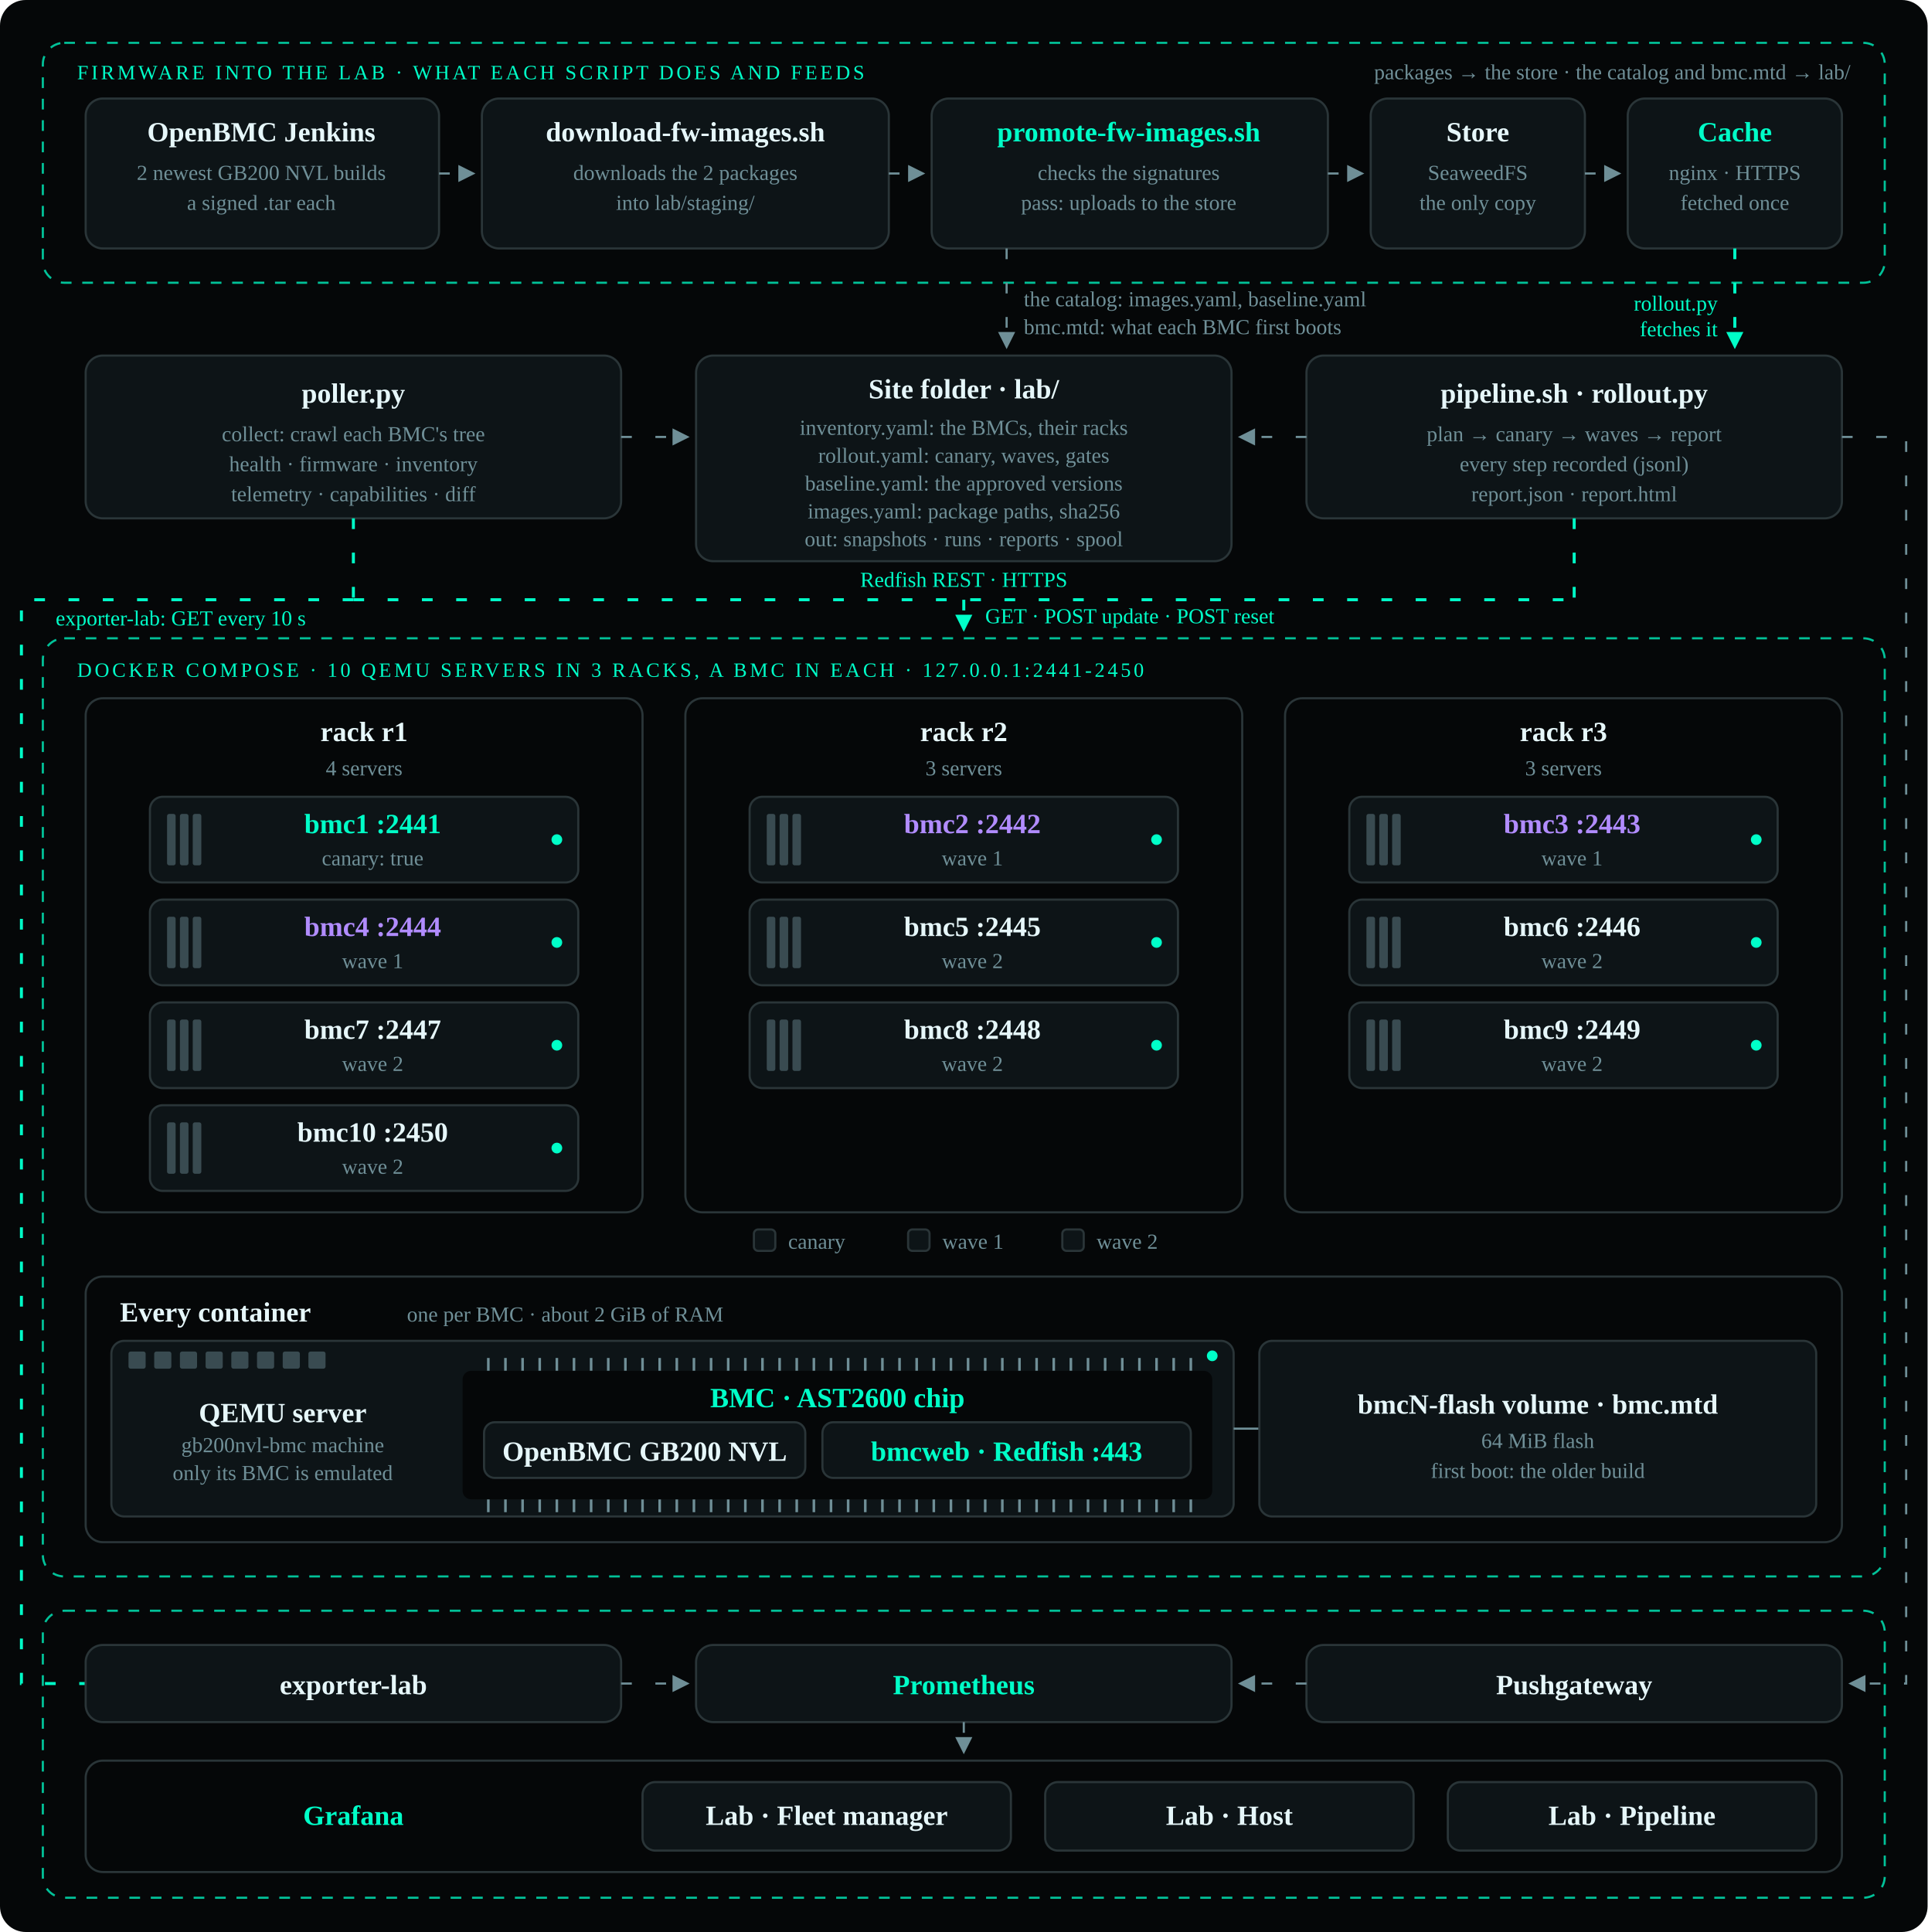
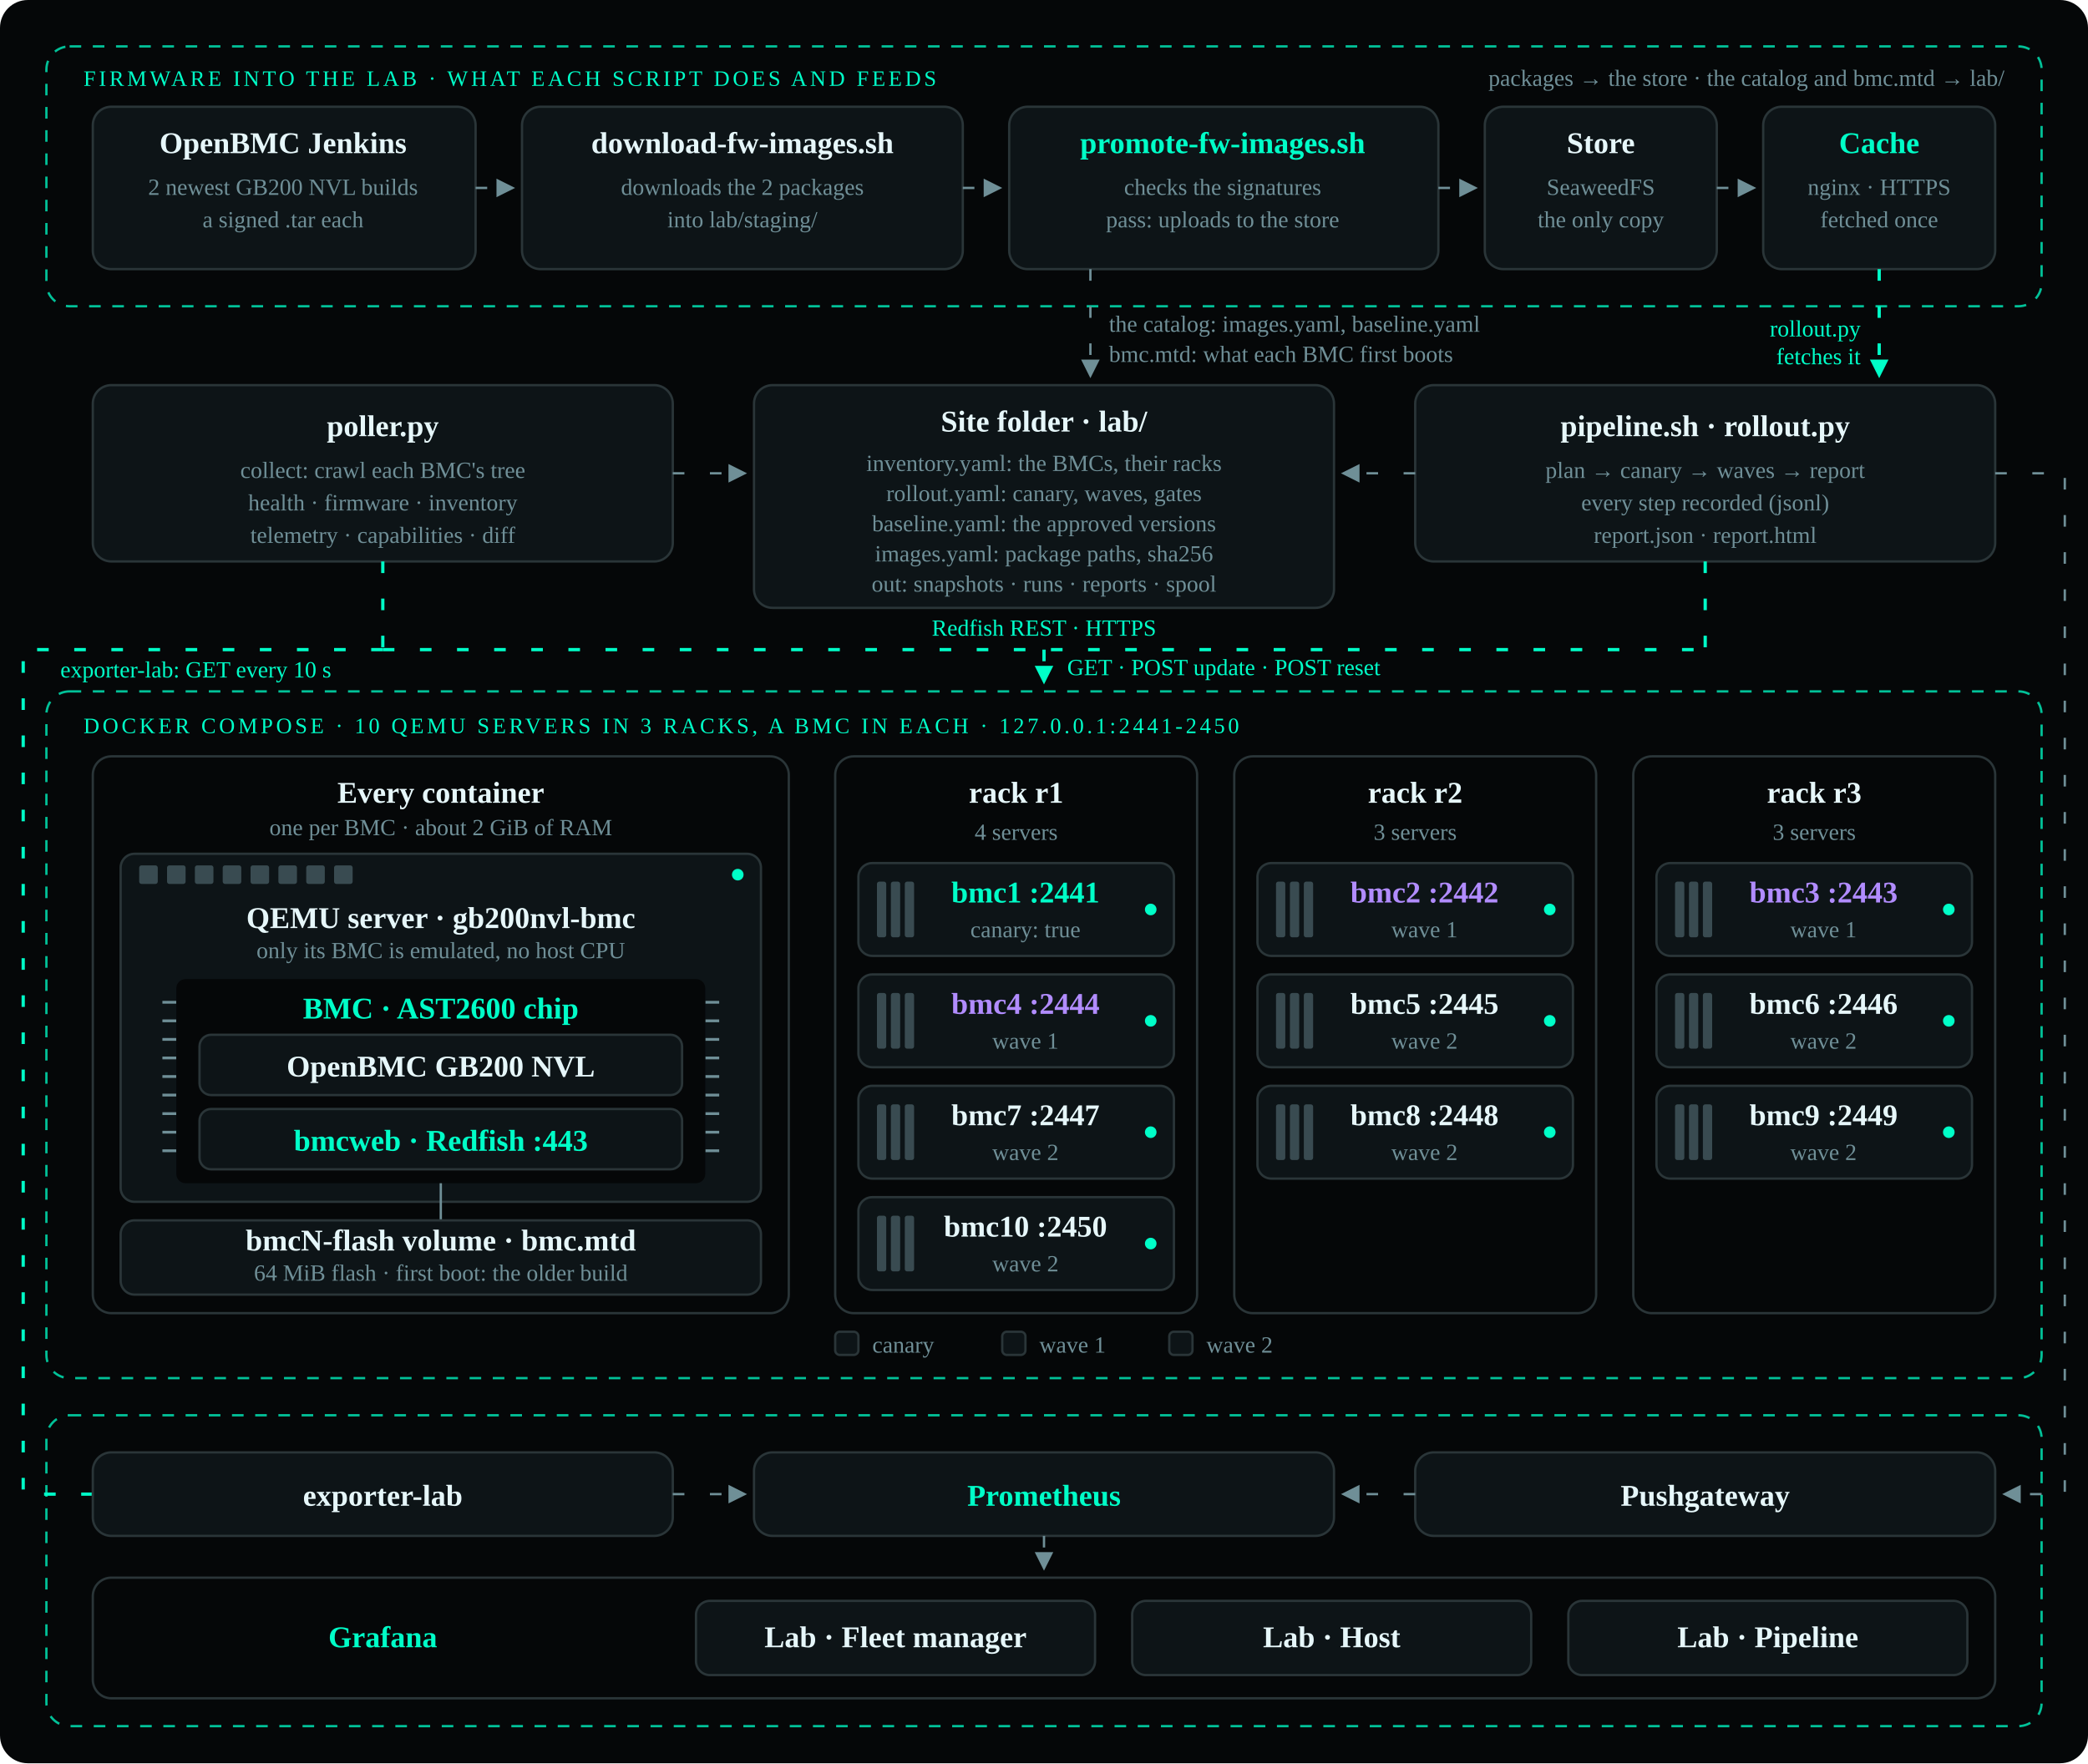
- <svg xmlns="http://www.w3.org/2000/svg" viewBox="0 0 900 902" role="img" aria-label="The lab: ten emulated BMCs in three racks, where the rollout really updates firmware, and the observability stack that watches them. lab/rollout.yaml plans a canary of one BMC, bmc1, marked canary: true; wave 1 of three, bmc2 to bmc4, strict; wave 2 of the other six; at most two BMCs of a rack in a wave, a halt over 10% failed, a 60 second soak, ten at once. poller.py and pipeline.sh with rollout.py share the lab/ folder: the inventory of ten writable BMCs, the policy, the baseline and the image catalog, and the snapshots, run records and reports. They speak Redfish over HTTPS: reads, updates and resets. The firmware's way in: OpenBMC's Jenkins builds each version as a signed .tar package. lab/download-fw-images.sh downloads the two newest into lab/staging/. lab/promote-fw-images.sh, the ingest gate, checks each one's signatures against the pinned key; only a package that passes is uploaded into the store, a SeaweedFS bucket that keeps the only copy, and its download deleted; it writes into lab/ the catalog images.yaml and the baseline, never the packages, and takes the older build's image-bmc out as bmc.mtd, which each BMC's flash volume starts from. The cache, nginx over HTTPS, fetches each package from the store once. rollout.py fetches a package from the cache into lab/spool/, its own copy, checks its sha256 against the catalog and pushes that copy to the BMC, which writes it into its flash. Docker Compose runs one container per BMC on 127.0.0.1 ports 2441 to 2450. In each, QEMU's gb200nvl-bmc machine stands in for the server, emulating only its BMC, an AST2600 chip, which runs OpenBMC's GB200 NVL firmware and bmcweb serving Redfish on port 443, from a 64 MiB flash volume kept across restarts. They boot in batches of four, each once the batch before is healthy, and a BMC whose boot comes up degraded boots again. At start-up, the two scripts fetch the two newest GB200 NVL builds from OpenBMC's Jenkins and check their signatures; the lab boots the older and approves the newer. The observability stack runs in Docker Compose, every service on 127.0.0.1: exporter-lab, poller.py exporter, reads the ten BMCs over Redfish every 10 seconds; rollout.py run pushes every event of a run to the Pushgateway; Prometheus scrapes both; Grafana shows them in a Lab folder, Lab · Fleet manager, Lab · Host and Lab · Pipeline, next to a Prod folder.">
+ <svg xmlns="http://www.w3.org/2000/svg" viewBox="0 0 900 760" role="img" aria-label="The lab: ten emulated BMCs in three racks, where the rollout really updates firmware, and the observability stack that watches them. lab/rollout.yaml plans a canary of one BMC, bmc1, marked canary: true; wave 1 of three, bmc2 to bmc4, strict; wave 2 of the other six; at most two BMCs of a rack in a wave, a halt over 10% failed, a 60 second soak, ten at once. poller.py and pipeline.sh with rollout.py share the lab/ folder: the inventory of ten writable BMCs, the policy, the baseline and the image catalog, and the snapshots, run records and reports. They speak Redfish over HTTPS: reads, updates and resets. The firmware's way in: OpenBMC's Jenkins builds each version as a signed .tar package. lab/download-fw-images.sh downloads the two newest into lab/staging/. lab/promote-fw-images.sh, the ingest gate, checks each one's signatures against the pinned key; only a package that passes is uploaded into the store, a SeaweedFS bucket that keeps the only copy, and its download deleted; it writes into lab/ the catalog images.yaml and the baseline, never the packages, and takes the older build's image-bmc out as bmc.mtd, which each BMC's flash volume starts from. The cache, nginx over HTTPS, fetches each package from the store once. rollout.py fetches a package from the cache into lab/spool/, its own copy, checks its sha256 against the catalog and pushes that copy to the BMC, which writes it into its flash. Docker Compose runs one container per BMC on 127.0.0.1 ports 2441 to 2450. In each, QEMU's gb200nvl-bmc machine stands in for the server, emulating only its BMC, an AST2600 chip, which runs OpenBMC's GB200 NVL firmware and bmcweb serving Redfish on port 443, from a 64 MiB flash volume kept across restarts. They boot in batches of four, each once the batch before is healthy, and a BMC whose boot comes up degraded boots again. At start-up, the two scripts fetch the two newest GB200 NVL builds from OpenBMC's Jenkins and check their signatures; the lab boots the older and approves the newer. The observability stack runs in Docker Compose, every service on 127.0.0.1: exporter-lab, poller.py exporter, reads the ten BMCs over Redfish every 10 seconds; rollout.py run pushes every event of a run to the Pushgateway; Prometheus scrapes both; Grafana shows them in a Lab folder, Lab · Fleet manager, Lab · Host and Lab · Pipeline, next to a Prod folder.">
  <style>
    .rfl text { font-family: var(--mono, monospace); }
    .rfl .bg { fill: var(--bg-deep, #050708); }
    .rfl .box { fill: var(--surface, #0d1417); stroke: var(--line, #2a3538); }
    .rfl .grp { fill: none; stroke: var(--line, #2a3538); }
    .rfl .name { fill: var(--fg, #e6f7fa); font-size: 13px; font-weight: 600; }
    .rfl .sub { fill: var(--dim, #6f8f97); font-size: 10px; }
    .rfl .band { fill: var(--dim, #6f8f97); font-size: 9.5px; letter-spacing: .14em; }
    .rfl .lbl { fill: var(--dim, #6f8f97); font-size: 10px; }
    .rfl .hi { fill: var(--teal, #00ffc8); }
    .rfl .wire { fill: none; stroke: var(--dim, #6f8f97); stroke-width: 1; }
    .rfl .wire-hi { fill: none; stroke: var(--teal, #00ffc8); stroke-width: 1.4; }
    .rfl .cut { fill: none; stroke: var(--teal, #00ffc8); stroke-width: 1; stroke-dasharray: 5 5; opacity: .75; }
    /* which wave a BMC is in: the same colours as the canary and wave 1 in rollout.svg */
    .rfl .canary .box { stroke: color-mix(in srgb, var(--teal, #00ffc8) 60%, transparent); }
    .rfl .canary .name { fill: var(--teal, #00ffc8); }
    .rfl .w1 .box { stroke: color-mix(in srgb, var(--violet, #b18cff) 60%, transparent); }
    .rfl .w1 .name { fill: var(--violet, #b18cff); }
    /* a QEMU server: drive bays and a power LED on its front, the BMC chip inside with its pins */
    .rfl .bay { fill: var(--dim, #6f8f97); opacity: .45; }
    .rfl .led { fill: var(--teal, #00ffc8); }
    .rfl .chip { fill: var(--bg-deep, #050708); stroke: color-mix(in srgb, var(--teal, #00ffc8) 55%, transparent); }
    .rfl .pins { fill: none; stroke: var(--dim, #6f8f97); stroke-width: 1.2; }
    /* motion: dashes run the way a wire points, the BMCs' LEDs pulse, the rollout takes canary, wave 1, wave 2 in turn */
    @keyframes rfl-flow { to { stroke-dashoffset: -32; } }
    @keyframes rfl-blink { 50% { opacity: .3; } }
    @keyframes rfl-wave { 0%, 28%, 100% { stroke-width: 1; } 8%, 20% { stroke-width: 2.6; } }
    .rfl .flow { stroke-dasharray: 5 11; animation: rfl-flow 1.6s linear infinite; }
    .rfl .led { animation: rfl-blink 2.4s ease-in-out infinite; }
    .rfl .canary .box { animation: rfl-wave 6s infinite; }
    .rfl .w1 .box { animation: rfl-wave 6s 2s infinite; }
    .rfl .srv .box { animation: rfl-wave 6s 4s infinite; }
    @media (prefers-reduced-motion: reduce) {
      .rfl .flow, .rfl .led, .rfl .box { animation: none; }
      .rfl .flow { stroke-dasharray: none; }
    }
  </style>
  <defs>
    <marker id="rfl-dim" viewBox="0 0 8 8" refX="7" refY="4" markerWidth="8" markerHeight="8" markerUnits="userSpaceOnUse" orient="auto">
      <path d="M0 0 8 4 0 8z" style="fill: var(--dim, #6f8f97)" />
    </marker>
    <marker id="rfl-teal" viewBox="0 0 8 8" refX="7" refY="4" markerWidth="8" markerHeight="8" markerUnits="userSpaceOnUse" orient="auto">
      <path d="M0 0 8 4 0 8z" style="fill: var(--teal, #00ffc8)" />
    </marker>
  </defs>
  <g class="rfl">
-     <rect class="bg" x="0" y="0" width="900" height="902" rx="12" />
+     <rect class="bg" x="0" y="0" width="900" height="760" rx="12" />
    <g transform="translate(0 -60)">
      <rect class="cut" x="20" y="80" width="860" height="112" rx="10" />
      <text class="band hi" x="36" y="97">FIRMWARE INTO THE LAB · WHAT EACH SCRIPT DOES AND FEEDS</text>
      <text class="lbl" x="864" y="97" text-anchor="end">packages → the store · the catalog and bmc.mtd → lab/</text>
      <rect class="box" x="40" y="106" width="165" height="70" rx="8" />
      <text class="name" x="122" y="126" text-anchor="middle">OpenBMC Jenkins</text>
      <text class="sub" x="122" y="144" text-anchor="middle">2 newest GB200 NVL builds</text>
      <text class="sub" x="122" y="158" text-anchor="middle">a signed .tar each</text>
      <rect class="box" x="225" y="106" width="190" height="70" rx="8" />
      <text class="name" x="320" y="126" text-anchor="middle">download-fw-images.sh</text>
      <text class="sub" x="320" y="144" text-anchor="middle">downloads the 2 packages</text>
      <text class="sub" x="320" y="158" text-anchor="middle">into lab/staging/</text>
      <rect class="box" x="435" y="106" width="185" height="70" rx="8" />
      <text class="name hi" x="527" y="126" text-anchor="middle">promote-fw-images.sh</text>
      <text class="sub" x="527" y="144" text-anchor="middle">checks the signatures</text>
      <text class="sub" x="527" y="158" text-anchor="middle">pass: uploads to the store</text>
      <rect class="box" x="640" y="106" width="100" height="70" rx="8" />
      <text class="name" x="690" y="126" text-anchor="middle">Store</text>
      <text class="sub" x="690" y="144" text-anchor="middle">SeaweedFS</text>
      <text class="sub" x="690" y="158" text-anchor="middle">the only copy</text>
      <rect class="box" x="760" y="106" width="100" height="70" rx="8" />
      <text class="name hi" x="810" y="126" text-anchor="middle">Cache</text>
      <text class="sub" x="810" y="144" text-anchor="middle">nginx · HTTPS</text>
      <text class="sub" x="810" y="158" text-anchor="middle">fetched once</text>
      <path class="wire flow" d="M205 141H221" marker-end="url(#rfl-dim)" />
      <path class="wire flow" d="M415 141H431" marker-end="url(#rfl-dim)" />
      <path class="wire flow" d="M620 141H636" marker-end="url(#rfl-dim)" />
      <path class="wire flow" d="M740 141H756" marker-end="url(#rfl-dim)" />
      <path class="wire flow" d="M470 176V222" marker-end="url(#rfl-dim)" />
      <text class="lbl" x="478" y="203">the catalog: images.yaml, baseline.yaml</text>
      <text class="lbl" x="478" y="216">bmc.mtd: what each BMC first boots</text>
      <path class="wire-hi flow" d="M810 176V222" marker-end="url(#rfl-teal)" />
      <text class="lbl hi" x="802" y="205" text-anchor="end">rollout.py</text>
      <text class="lbl hi" x="802" y="217" text-anchor="end">fetches it</text>
    </g>
    <g transform="translate(0 80)">
      <rect class="box" x="40" y="86" width="250" height="76" rx="8" />
      <text class="name" x="165" y="108" text-anchor="middle">poller.py</text>
      <text class="sub" x="165" y="126" text-anchor="middle">collect: crawl each BMC's tree</text>
      <text class="sub" x="165" y="140" text-anchor="middle">health · firmware · inventory</text>
      <text class="sub" x="165" y="154" text-anchor="middle">telemetry · capabilities · diff</text>
      <rect class="box" x="325" y="86" width="250" height="96" rx="8" />
      <text class="name" x="450" y="106" text-anchor="middle">Site folder · lab/</text>
      <text class="sub" x="450" y="123" text-anchor="middle">inventory.yaml: the BMCs, their racks</text>
      <text class="sub" x="450" y="136" text-anchor="middle">rollout.yaml: canary, waves, gates</text>
      <text class="sub" x="450" y="149" text-anchor="middle">baseline.yaml: the approved versions</text>
      <text class="sub" x="450" y="162" text-anchor="middle">images.yaml: package paths, sha256</text>
      <text class="sub" x="450" y="175" text-anchor="middle">out: snapshots · runs · reports · spool</text>
      <rect class="box" x="610" y="86" width="250" height="76" rx="8" />
      <text class="name" x="735" y="108" text-anchor="middle">pipeline.sh · rollout.py</text>
      <text class="sub" x="735" y="126" text-anchor="middle">plan → canary → waves → report</text>
      <text class="sub" x="735" y="140" text-anchor="middle">every step recorded (jsonl)</text>
      <text class="sub" x="735" y="154" text-anchor="middle">report.json · report.html</text>
      <path class="wire flow" d="M290 124H321" marker-end="url(#rfl-dim)" />
      <path class="wire flow" d="M610 124H579" marker-end="url(#rfl-dim)" />
      <path class="wire-hi flow" d="M165 162V200M735 162V200M165 200H735" />
      <text class="lbl hi" x="450" y="194" text-anchor="middle">Redfish REST · HTTPS</text>
      <path class="wire-hi flow" d="M450 200V214" marker-end="url(#rfl-teal)" />
      <text class="lbl hi" x="460" y="211">GET · POST update · POST reset</text>
-       <rect class="cut" x="20" y="218" width="860" height="438" rx="10" />
+       <rect class="cut" x="20" y="218" width="860" height="296" rx="10" />
      <text class="band hi" x="36" y="236">DOCKER COMPOSE · 10 QEMU SERVERS IN 3 RACKS, A BMC IN EACH · 127.0.0.1:2441-2450</text>
-       <rect class="grp" x="40" y="246" width="260" height="240" rx="8" />
-       <text class="name" x="170" y="266" text-anchor="middle">rack r1</text>
-       <text class="sub" x="170" y="282" text-anchor="middle">4 servers</text>
+       <rect class="grp" x="40" y="246" width="300" height="240" rx="8" />
+       <text class="name" x="190" y="266" text-anchor="middle">Every container</text>
+       <text class="sub" x="190" y="280" text-anchor="middle">one per BMC · about 2 GiB of RAM</text>
+       <rect class="box" x="52" y="288" width="276" height="150" rx="6" />
+       <rect class="bay" x="60" y="293" width="8" height="8" rx="1" />
+       <rect class="bay" x="72" y="293" width="8" height="8" rx="1" />
+       <rect class="bay" x="84" y="293" width="8" height="8" rx="1" />
+       <rect class="bay" x="96" y="293" width="8" height="8" rx="1" />
+       <rect class="bay" x="108" y="293" width="8" height="8" rx="1" />
+       <rect class="bay" x="120" y="293" width="8" height="8" rx="1" />
+       <rect class="bay" x="132" y="293" width="8" height="8" rx="1" />
+       <rect class="bay" x="144" y="293" width="8" height="8" rx="1" />
+       <circle class="led" style="animation-delay: -0.00s" cx="318" cy="297" r="2.5" />
+       <text class="name" x="190" y="320" text-anchor="middle">QEMU server · gb200nvl-bmc</text>
+       <text class="sub" x="190" y="333" text-anchor="middle">only its BMC is emulated, no host CPU</text>
+       <path class="pins" d="M70 352H76M304 352H310M70 360H76M304 360H310M70 368H76M304 368H310M70 376H76M304 376H310M70 384H76M304 384H310M70 392H76M304 392H310M70 400H76M304 400H310M70 408H76M304 408H310M70 416H76M304 416H310" />
+       <rect class="chip" x="76" y="342" width="228" height="88" rx="4" />
+       <text class="name hi" x="190" y="359" text-anchor="middle">BMC · AST2600 chip</text>
+       <rect class="box" x="86" y="366" width="208" height="26" rx="5" />
+       <text class="name" x="190" y="384" text-anchor="middle">OpenBMC GB200 NVL</text>
+       <rect class="box" x="86" y="398" width="208" height="26" rx="5" />
+       <text class="name hi" x="190" y="416" text-anchor="middle">bmcweb · Redfish :443</text>
+       <path class="wire" d="M190 430V446" />
+       <rect class="box" x="52" y="446" width="276" height="32" rx="6" />
+       <text class="name" x="190" y="459" text-anchor="middle">bmcN-flash volume · bmc.mtd</text>
+       <text class="sub" x="190" y="472" text-anchor="middle">64 MiB flash · first boot: the older build</text>
+       <rect class="grp" x="360" y="246" width="156" height="240" rx="8" />
+       <text class="name" x="438" y="266" text-anchor="middle">rack r1</text>
+       <text class="sub" x="438" y="282" text-anchor="middle">4 servers</text>
      <g class="canary">
-         <rect class="box" x="70" y="292" width="200" height="40" rx="6" />
-         <rect class="bay" x="78" y="300" width="4" height="24" rx="1" />
-         <rect class="bay" x="84" y="300" width="4" height="24" rx="1" />
-         <rect class="bay" x="90" y="300" width="4" height="24" rx="1" />
-         <circle class="led" style="animation-delay: -0.37s" cx="260" cy="312" r="2.5" />
-         <text class="name" x="174" y="309" text-anchor="middle">bmc1 :2441</text>
-         <text class="sub" x="174" y="324" text-anchor="middle">canary: true</text>
-       </g>
-       <g class="w1">
-         <rect class="box" x="70" y="340" width="200" height="40" rx="6" />
-         <rect class="bay" x="78" y="348" width="4" height="24" rx="1" />
-         <rect class="bay" x="84" y="348" width="4" height="24" rx="1" />
-         <rect class="bay" x="90" y="348" width="4" height="24" rx="1" />
-         <circle class="led" style="animation-delay: -0.74s" cx="260" cy="360" r="2.5" />
-         <text class="name" x="174" y="357" text-anchor="middle">bmc4 :2444</text>
-         <text class="sub" x="174" y="372" text-anchor="middle">wave 1</text>
-       </g>
-       <g class="srv">
-         <rect class="box" x="70" y="388" width="200" height="40" rx="6" />
-         <rect class="bay" x="78" y="396" width="4" height="24" rx="1" />
-         <rect class="bay" x="84" y="396" width="4" height="24" rx="1" />
-         <rect class="bay" x="90" y="396" width="4" height="24" rx="1" />
-         <circle class="led" style="animation-delay: -1.11s" cx="260" cy="408" r="2.5" />
-         <text class="name" x="174" y="405" text-anchor="middle">bmc7 :2447</text>
-         <text class="sub" x="174" y="420" text-anchor="middle">wave 2</text>
-       </g>
-       <g class="srv">
-         <rect class="box" x="70" y="436" width="200" height="40" rx="6" />
-         <rect class="bay" x="78" y="444" width="4" height="24" rx="1" />
-         <rect class="bay" x="84" y="444" width="4" height="24" rx="1" />
-         <rect class="bay" x="90" y="444" width="4" height="24" rx="1" />
-         <circle class="led" style="animation-delay: -1.48s" cx="260" cy="456" r="2.5" />
-         <text class="name" x="174" y="453" text-anchor="middle">bmc10 :2450</text>
-         <text class="sub" x="174" y="468" text-anchor="middle">wave 2</text>
-       </g>
-       <rect class="grp" x="320" y="246" width="260" height="240" rx="8" />
-       <text class="name" x="450" y="266" text-anchor="middle">rack r2</text>
-       <text class="sub" x="450" y="282" text-anchor="middle">3 servers</text>
-       <g class="w1">
-         <rect class="box" x="350" y="292" width="200" height="40" rx="6" />
-         <rect class="bay" x="358" y="300" width="4" height="24" rx="1" />
-         <rect class="bay" x="364" y="300" width="4" height="24" rx="1" />
-         <rect class="bay" x="370" y="300" width="4" height="24" rx="1" />
-         <circle class="led" style="animation-delay: -1.85s" cx="540" cy="312" r="2.5" />
-         <text class="name" x="454" y="309" text-anchor="middle">bmc2 :2442</text>
-         <text class="sub" x="454" y="324" text-anchor="middle">wave 1</text>
-       </g>
-       <g class="srv">
-         <rect class="box" x="350" y="340" width="200" height="40" rx="6" />
-         <rect class="bay" x="358" y="348" width="4" height="24" rx="1" />
-         <rect class="bay" x="364" y="348" width="4" height="24" rx="1" />
-         <rect class="bay" x="370" y="348" width="4" height="24" rx="1" />
-         <circle class="led" style="animation-delay: -2.22s" cx="540" cy="360" r="2.5" />
-         <text class="name" x="454" y="357" text-anchor="middle">bmc5 :2445</text>
-         <text class="sub" x="454" y="372" text-anchor="middle">wave 2</text>
-       </g>
-       <g class="srv">
-         <rect class="box" x="350" y="388" width="200" height="40" rx="6" />
-         <rect class="bay" x="358" y="396" width="4" height="24" rx="1" />
-         <rect class="bay" x="364" y="396" width="4" height="24" rx="1" />
-         <rect class="bay" x="370" y="396" width="4" height="24" rx="1" />
-         <circle class="led" style="animation-delay: -2.59s" cx="540" cy="408" r="2.5" />
-         <text class="name" x="454" y="405" text-anchor="middle">bmc8 :2448</text>
-         <text class="sub" x="454" y="420" text-anchor="middle">wave 2</text>
-       </g>
-       <rect class="grp" x="600" y="246" width="260" height="240" rx="8" />
-       <text class="name" x="730" y="266" text-anchor="middle">rack r3</text>
-       <text class="sub" x="730" y="282" text-anchor="middle">3 servers</text>
-       <g class="w1">
-         <rect class="box" x="630" y="292" width="200" height="40" rx="6" />
-         <rect class="bay" x="638" y="300" width="4" height="24" rx="1" />
-         <rect class="bay" x="644" y="300" width="4" height="24" rx="1" />
-         <rect class="bay" x="650" y="300" width="4" height="24" rx="1" />
-         <circle class="led" style="animation-delay: -2.96s" cx="820" cy="312" r="2.5" />
-         <text class="name" x="734" y="309" text-anchor="middle">bmc3 :2443</text>
-         <text class="sub" x="734" y="324" text-anchor="middle">wave 1</text>
-       </g>
-       <g class="srv">
-         <rect class="box" x="630" y="340" width="200" height="40" rx="6" />
-         <rect class="bay" x="638" y="348" width="4" height="24" rx="1" />
-         <rect class="bay" x="644" y="348" width="4" height="24" rx="1" />
-         <rect class="bay" x="650" y="348" width="4" height="24" rx="1" />
-         <circle class="led" style="animation-delay: -3.33s" cx="820" cy="360" r="2.5" />
-         <text class="name" x="734" y="357" text-anchor="middle">bmc6 :2446</text>
-         <text class="sub" x="734" y="372" text-anchor="middle">wave 2</text>
-       </g>
-       <g class="srv">
-         <rect class="box" x="630" y="388" width="200" height="40" rx="6" />
-         <rect class="bay" x="638" y="396" width="4" height="24" rx="1" />
-         <rect class="bay" x="644" y="396" width="4" height="24" rx="1" />
-         <rect class="bay" x="650" y="396" width="4" height="24" rx="1" />
-         <circle class="led" style="animation-delay: -3.70s" cx="820" cy="408" r="2.5" />
-         <text class="name" x="734" y="405" text-anchor="middle">bmc9 :2449</text>
-         <text class="sub" x="734" y="420" text-anchor="middle">wave 2</text>
+         <rect class="box" x="370" y="292" width="136" height="40" rx="6" />
+         <rect class="bay" x="378" y="300" width="4" height="24" rx="1" />
+         <rect class="bay" x="384" y="300" width="4" height="24" rx="1" />
+         <rect class="bay" x="390" y="300" width="4" height="24" rx="1" />
+         <circle class="led" style="animation-delay: -0.37s" cx="496" cy="312" r="2.5" />
+         <text class="name" x="442" y="309" text-anchor="middle">bmc1 :2441</text>
+         <text class="sub" x="442" y="324" text-anchor="middle">canary: true</text>
+       </g>
+       <g class="w1">
+         <rect class="box" x="370" y="340" width="136" height="40" rx="6" />
+         <rect class="bay" x="378" y="348" width="4" height="24" rx="1" />
+         <rect class="bay" x="384" y="348" width="4" height="24" rx="1" />
+         <rect class="bay" x="390" y="348" width="4" height="24" rx="1" />
+         <circle class="led" style="animation-delay: -0.74s" cx="496" cy="360" r="2.5" />
+         <text class="name" x="442" y="357" text-anchor="middle">bmc4 :2444</text>
+         <text class="sub" x="442" y="372" text-anchor="middle">wave 1</text>
+       </g>
+       <g class="srv">
+         <rect class="box" x="370" y="388" width="136" height="40" rx="6" />
+         <rect class="bay" x="378" y="396" width="4" height="24" rx="1" />
+         <rect class="bay" x="384" y="396" width="4" height="24" rx="1" />
+         <rect class="bay" x="390" y="396" width="4" height="24" rx="1" />
+         <circle class="led" style="animation-delay: -1.11s" cx="496" cy="408" r="2.5" />
+         <text class="name" x="442" y="405" text-anchor="middle">bmc7 :2447</text>
+         <text class="sub" x="442" y="420" text-anchor="middle">wave 2</text>
+       </g>
+       <g class="srv">
+         <rect class="box" x="370" y="436" width="136" height="40" rx="6" />
+         <rect class="bay" x="378" y="444" width="4" height="24" rx="1" />
+         <rect class="bay" x="384" y="444" width="4" height="24" rx="1" />
+         <rect class="bay" x="390" y="444" width="4" height="24" rx="1" />
+         <circle class="led" style="animation-delay: -1.48s" cx="496" cy="456" r="2.5" />
+         <text class="name" x="442" y="453" text-anchor="middle">bmc10 :2450</text>
+         <text class="sub" x="442" y="468" text-anchor="middle">wave 2</text>
+       </g>
+       <rect class="grp" x="532" y="246" width="156" height="240" rx="8" />
+       <text class="name" x="610" y="266" text-anchor="middle">rack r2</text>
+       <text class="sub" x="610" y="282" text-anchor="middle">3 servers</text>
+       <g class="w1">
+         <rect class="box" x="542" y="292" width="136" height="40" rx="6" />
+         <rect class="bay" x="550" y="300" width="4" height="24" rx="1" />
+         <rect class="bay" x="556" y="300" width="4" height="24" rx="1" />
+         <rect class="bay" x="562" y="300" width="4" height="24" rx="1" />
+         <circle class="led" style="animation-delay: -1.85s" cx="668" cy="312" r="2.5" />
+         <text class="name" x="614" y="309" text-anchor="middle">bmc2 :2442</text>
+         <text class="sub" x="614" y="324" text-anchor="middle">wave 1</text>
+       </g>
+       <g class="srv">
+         <rect class="box" x="542" y="340" width="136" height="40" rx="6" />
+         <rect class="bay" x="550" y="348" width="4" height="24" rx="1" />
+         <rect class="bay" x="556" y="348" width="4" height="24" rx="1" />
+         <rect class="bay" x="562" y="348" width="4" height="24" rx="1" />
+         <circle class="led" style="animation-delay: -2.22s" cx="668" cy="360" r="2.5" />
+         <text class="name" x="614" y="357" text-anchor="middle">bmc5 :2445</text>
+         <text class="sub" x="614" y="372" text-anchor="middle">wave 2</text>
+       </g>
+       <g class="srv">
+         <rect class="box" x="542" y="388" width="136" height="40" rx="6" />
+         <rect class="bay" x="550" y="396" width="4" height="24" rx="1" />
+         <rect class="bay" x="556" y="396" width="4" height="24" rx="1" />
+         <rect class="bay" x="562" y="396" width="4" height="24" rx="1" />
+         <circle class="led" style="animation-delay: -2.59s" cx="668" cy="408" r="2.5" />
+         <text class="name" x="614" y="405" text-anchor="middle">bmc8 :2448</text>
+         <text class="sub" x="614" y="420" text-anchor="middle">wave 2</text>
+       </g>
+       <rect class="grp" x="704" y="246" width="156" height="240" rx="8" />
+       <text class="name" x="782" y="266" text-anchor="middle">rack r3</text>
+       <text class="sub" x="782" y="282" text-anchor="middle">3 servers</text>
+       <g class="w1">
+         <rect class="box" x="714" y="292" width="136" height="40" rx="6" />
+         <rect class="bay" x="722" y="300" width="4" height="24" rx="1" />
+         <rect class="bay" x="728" y="300" width="4" height="24" rx="1" />
+         <rect class="bay" x="734" y="300" width="4" height="24" rx="1" />
+         <circle class="led" style="animation-delay: -2.96s" cx="840" cy="312" r="2.5" />
+         <text class="name" x="786" y="309" text-anchor="middle">bmc3 :2443</text>
+         <text class="sub" x="786" y="324" text-anchor="middle">wave 1</text>
+       </g>
+       <g class="srv">
+         <rect class="box" x="714" y="340" width="136" height="40" rx="6" />
+         <rect class="bay" x="722" y="348" width="4" height="24" rx="1" />
+         <rect class="bay" x="728" y="348" width="4" height="24" rx="1" />
+         <rect class="bay" x="734" y="348" width="4" height="24" rx="1" />
+         <circle class="led" style="animation-delay: -3.33s" cx="840" cy="360" r="2.5" />
+         <text class="name" x="786" y="357" text-anchor="middle">bmc6 :2446</text>
+         <text class="sub" x="786" y="372" text-anchor="middle">wave 2</text>
+       </g>
+       <g class="srv">
+         <rect class="box" x="714" y="388" width="136" height="40" rx="6" />
+         <rect class="bay" x="722" y="396" width="4" height="24" rx="1" />
+         <rect class="bay" x="728" y="396" width="4" height="24" rx="1" />
+         <rect class="bay" x="734" y="396" width="4" height="24" rx="1" />
+         <circle class="led" style="animation-delay: -3.70s" cx="840" cy="408" r="2.5" />
+         <text class="name" x="786" y="405" text-anchor="middle">bmc9 :2449</text>
+         <text class="sub" x="786" y="420" text-anchor="middle">wave 2</text>
      </g>
      <g class="canary">
-         <rect class="box" x="352" y="494" width="10" height="10" rx="2" />
-       </g>
-       <text class="lbl" x="368" y="503">canary</text>
-       <g class="w1">
-         <rect class="box" x="424" y="494" width="10" height="10" rx="2" />
-       </g>
-       <text class="lbl" x="440" y="503">wave 1</text>
-       <rect class="box" x="496" y="494" width="10" height="10" rx="2" />
-       <text class="lbl" x="512" y="503">wave 2</text>
-       <rect class="grp" x="40" y="516" width="820" height="124" rx="8" />
-       <text class="name" x="56" y="537">Every container</text>
-       <text class="sub" x="190" y="537">one per BMC · about 2 GiB of RAM</text>
-       <rect class="box" x="52" y="546" width="524" height="82" rx="6" />
-       <rect class="bay" x="60" y="551" width="8" height="8" rx="1" />
-       <rect class="bay" x="72" y="551" width="8" height="8" rx="1" />
-       <rect class="bay" x="84" y="551" width="8" height="8" rx="1" />
-       <rect class="bay" x="96" y="551" width="8" height="8" rx="1" />
-       <rect class="bay" x="108" y="551" width="8" height="8" rx="1" />
-       <rect class="bay" x="120" y="551" width="8" height="8" rx="1" />
-       <rect class="bay" x="132" y="551" width="8" height="8" rx="1" />
-       <rect class="bay" x="144" y="551" width="8" height="8" rx="1" />
-       <circle class="led" style="animation-delay: -0.00s" cx="566" cy="553" r="2.5" />
-       <text class="name" x="132" y="584" text-anchor="middle">QEMU server</text>
-       <text class="sub" x="132" y="598" text-anchor="middle">gb200nvl-bmc machine</text>
-       <text class="sub" x="132" y="611" text-anchor="middle">only its BMC is emulated</text>
-       <path class="pins" d="M228 554V560M228 620V626M236 554V560M236 620V626M244 554V560M244 620V626M252 554V560M252 620V626M260 554V560M260 620V626M268 554V560M268 620V626M276 554V560M276 620V626M284 554V560M284 620V626M292 554V560M292 620V626M300 554V560M300 620V626M308 554V560M308 620V626M316 554V560M316 620V626M324 554V560M324 620V626M332 554V560M332 620V626M340 554V560M340 620V626M348 554V560M348 620V626M356 554V560M356 620V626M364 554V560M364 620V626M372 554V560M372 620V626M380 554V560M380 620V626M388 554V560M388 620V626M396 554V560M396 620V626M404 554V560M404 620V626M412 554V560M412 620V626M420 554V560M420 620V626M428 554V560M428 620V626M436 554V560M436 620V626M444 554V560M444 620V626M452 554V560M452 620V626M460 554V560M460 620V626M468 554V560M468 620V626M476 554V560M476 620V626M484 554V560M484 620V626M492 554V560M492 620V626M500 554V560M500 620V626M508 554V560M508 620V626M516 554V560M516 620V626M524 554V560M524 620V626M532 554V560M532 620V626M540 554V560M540 620V626M548 554V560M548 620V626M556 554V560M556 620V626" />
-       <rect class="chip" x="216" y="560" width="350" height="60" rx="4" />
-       <text class="name hi" x="391" y="577" text-anchor="middle">BMC · AST2600 chip</text>
-       <rect class="box" x="226" y="584" width="150" height="26" rx="5" />
-       <text class="name" x="301" y="602" text-anchor="middle">OpenBMC GB200 NVL</text>
-       <rect class="box" x="384" y="584" width="172" height="26" rx="5" />
-       <text class="name hi" x="470" y="602" text-anchor="middle">bmcweb · Redfish :443</text>
-       <path class="wire" d="M576 587H588" />
-       <rect class="box" x="588" y="546" width="260" height="82" rx="6" />
-       <text class="name" x="718" y="580" text-anchor="middle">bmcN-flash volume · bmc.mtd</text>
-       <text class="sub" x="718" y="596" text-anchor="middle">64 MiB flash</text>
-       <text class="sub" x="718" y="610" text-anchor="middle">first boot: the older build</text>
-       <path class="wire-hi flow" d="M165 200H10V706H40" />
+         <rect class="box" x="360" y="494" width="10" height="10" rx="2" />
+       </g>
+       <text class="lbl" x="376" y="503">canary</text>
+       <g class="w1">
+         <rect class="box" x="432" y="494" width="10" height="10" rx="2" />
+       </g>
+       <text class="lbl" x="448" y="503">wave 1</text>
+       <rect class="box" x="504" y="494" width="10" height="10" rx="2" />
+       <text class="lbl" x="520" y="503">wave 2</text>
+       <path class="wire-hi flow" d="M165 200H10V564H40" />
      <text class="lbl hi" x="26" y="212">exporter-lab: GET every 10 s</text>
-       <path class="wire flow" d="M860 124H890V706H864" marker-end="url(#rfl-dim)" />
-       <g transform="translate(0 80)">
+       <path class="wire flow" d="M860 124H890V564H864" marker-end="url(#rfl-dim)" />
+       <g transform="translate(0 -62)">
        <rect class="cut" x="20" y="592" width="860" height="134" rx="10" />
        <rect class="box" x="40" y="608" width="250" height="36" rx="8" />
        <text class="name" x="165" y="631" text-anchor="middle">exporter-lab</text>
        <rect class="box" x="325" y="608" width="250" height="36" rx="8" />
        <text class="name hi" x="450" y="631" text-anchor="middle">Prometheus</text>
        <rect class="box" x="610" y="608" width="250" height="36" rx="8" />
        <text class="name" x="735" y="631" text-anchor="middle">Pushgateway</text>
        <path class="wire flow" d="M290 626H321" marker-end="url(#rfl-dim)" />
        <path class="wire flow" d="M610 626H579" marker-end="url(#rfl-dim)" />
        <path class="wire flow" d="M450 644V658" marker-end="url(#rfl-dim)" />
        <rect class="grp" x="40" y="662" width="820" height="52" rx="8" />
        <text class="name hi" x="165" y="692" text-anchor="middle">Grafana</text>
        <rect class="box" x="300" y="672" width="172" height="32" rx="6" />
        <text class="name" x="386" y="692" text-anchor="middle">Lab · Fleet manager</text>
        <rect class="box" x="488" y="672" width="172" height="32" rx="6" />
        <text class="name" x="574" y="692" text-anchor="middle">Lab · Host</text>
        <rect class="box" x="676" y="672" width="172" height="32" rx="6" />
        <text class="name" x="762" y="692" text-anchor="middle">Lab · Pipeline</text>
      </g>
    </g>
  </g>
</svg>
